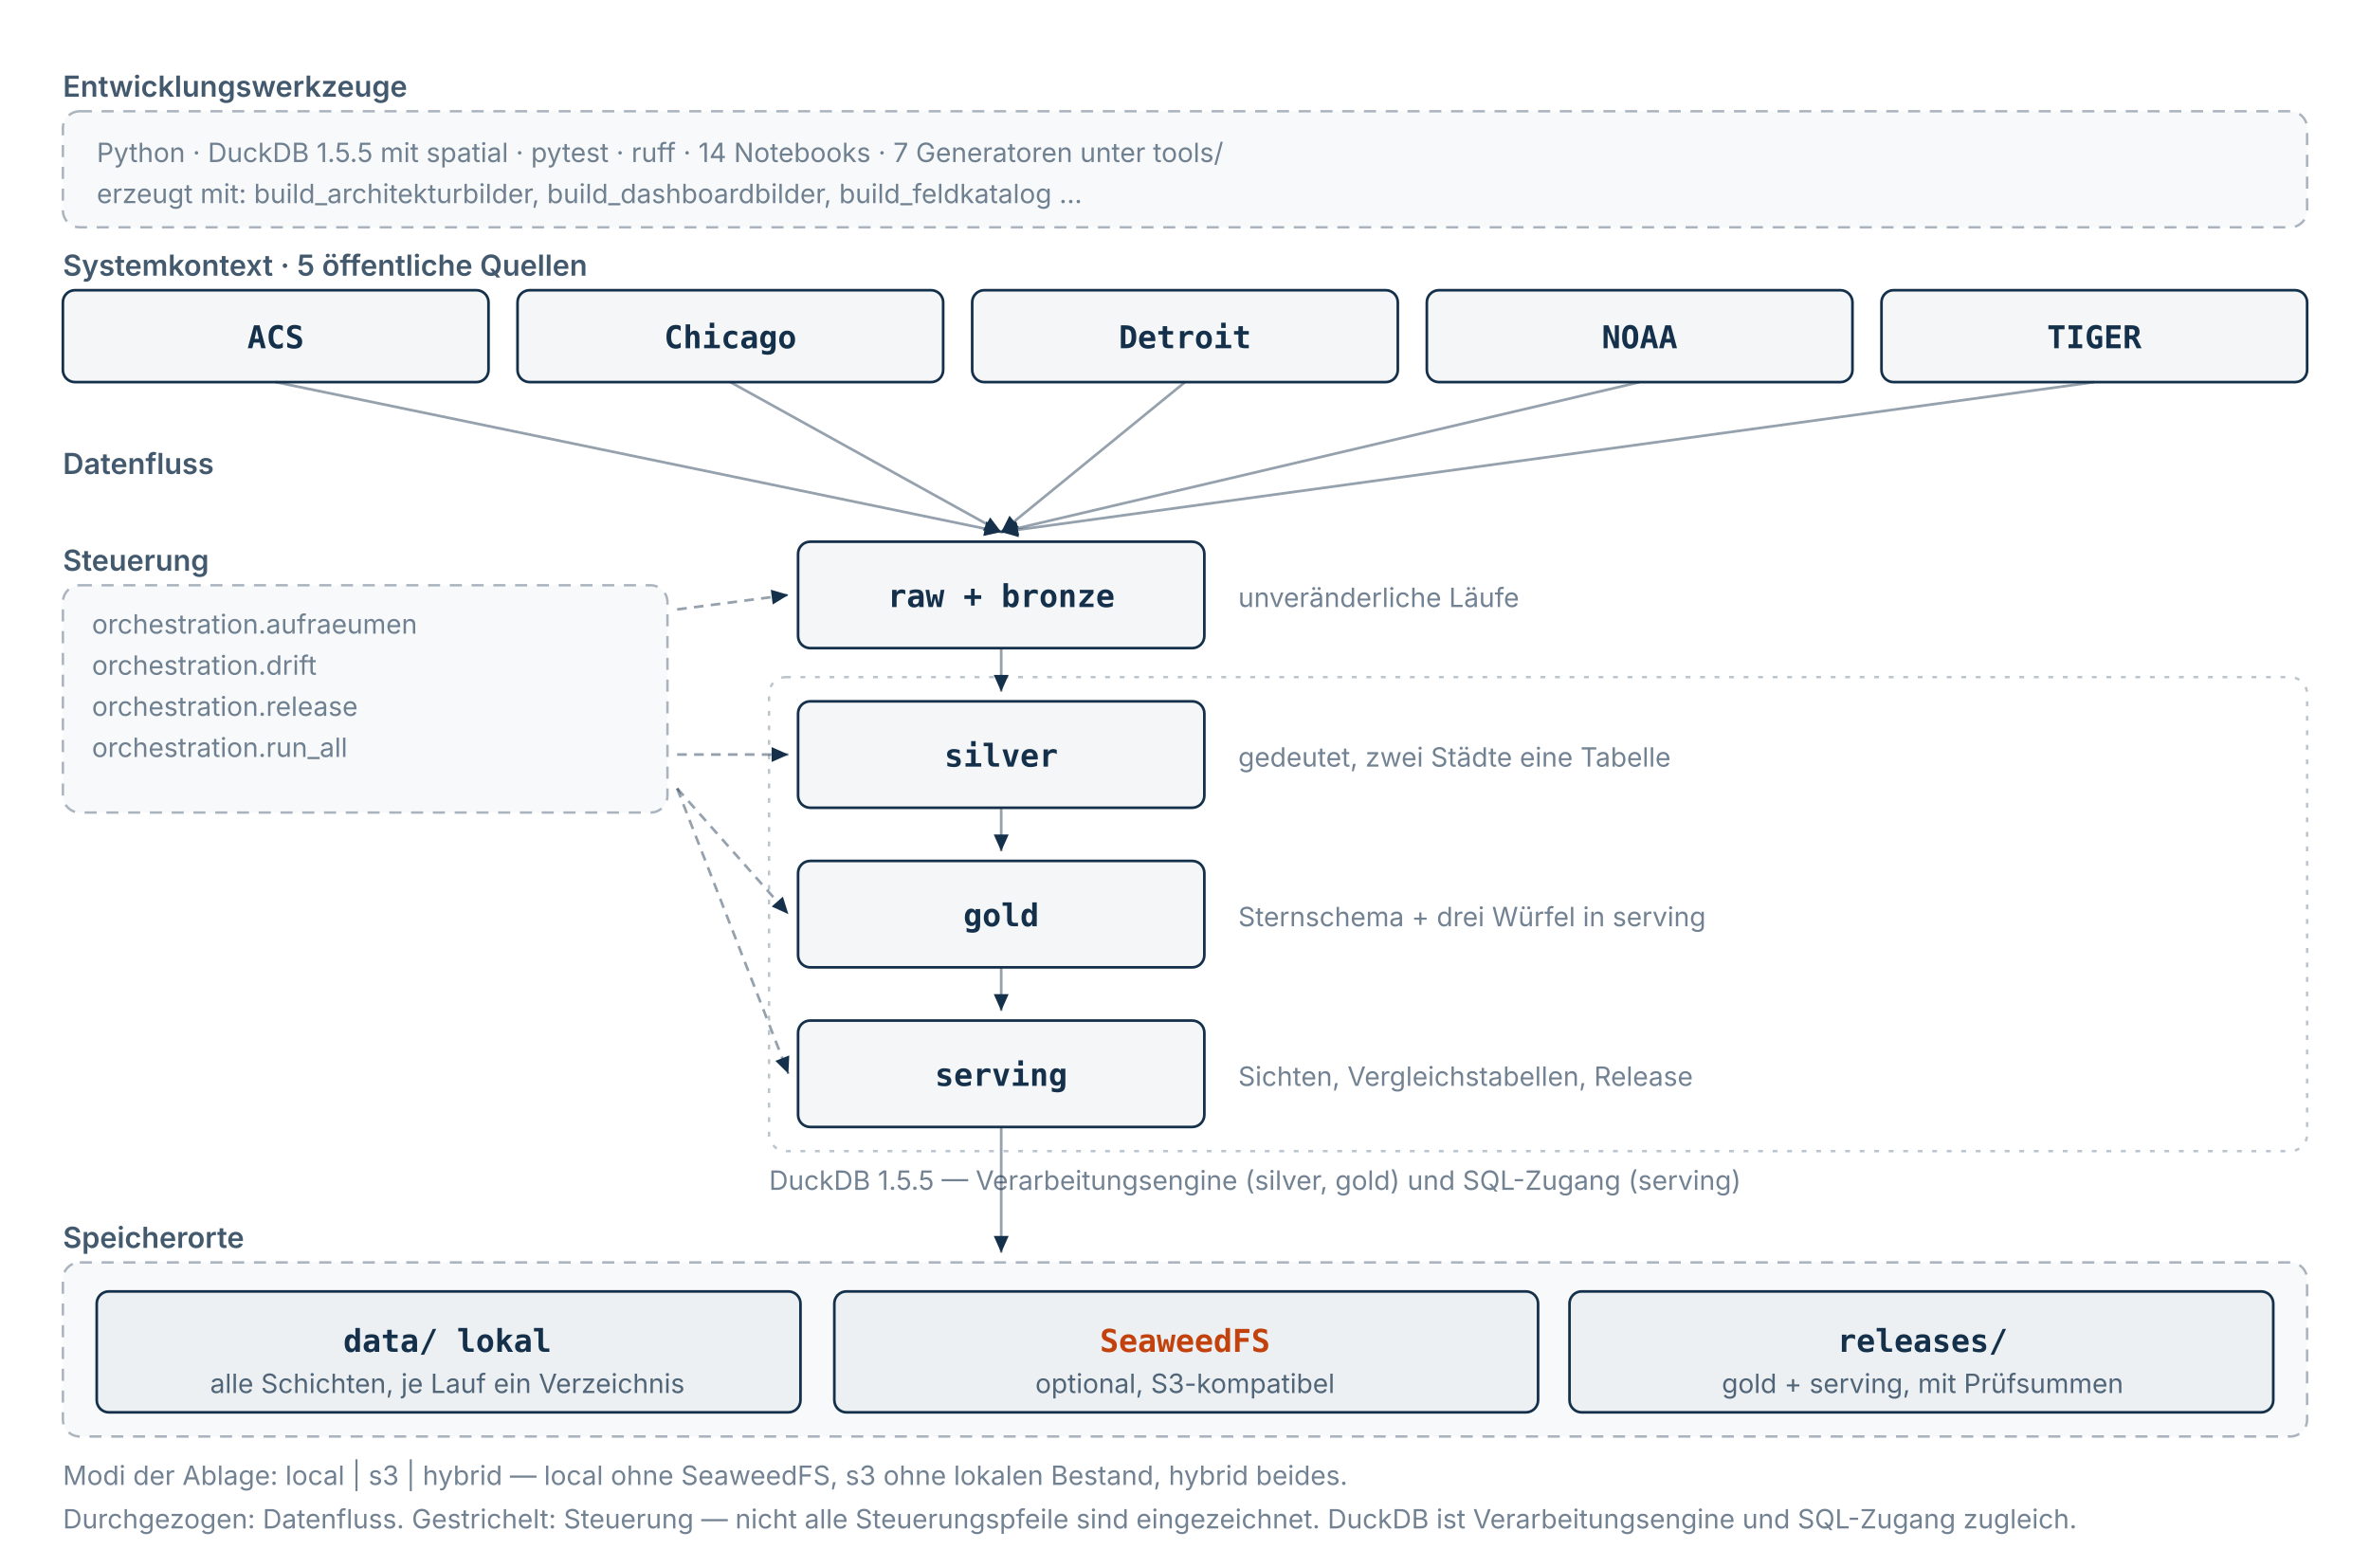
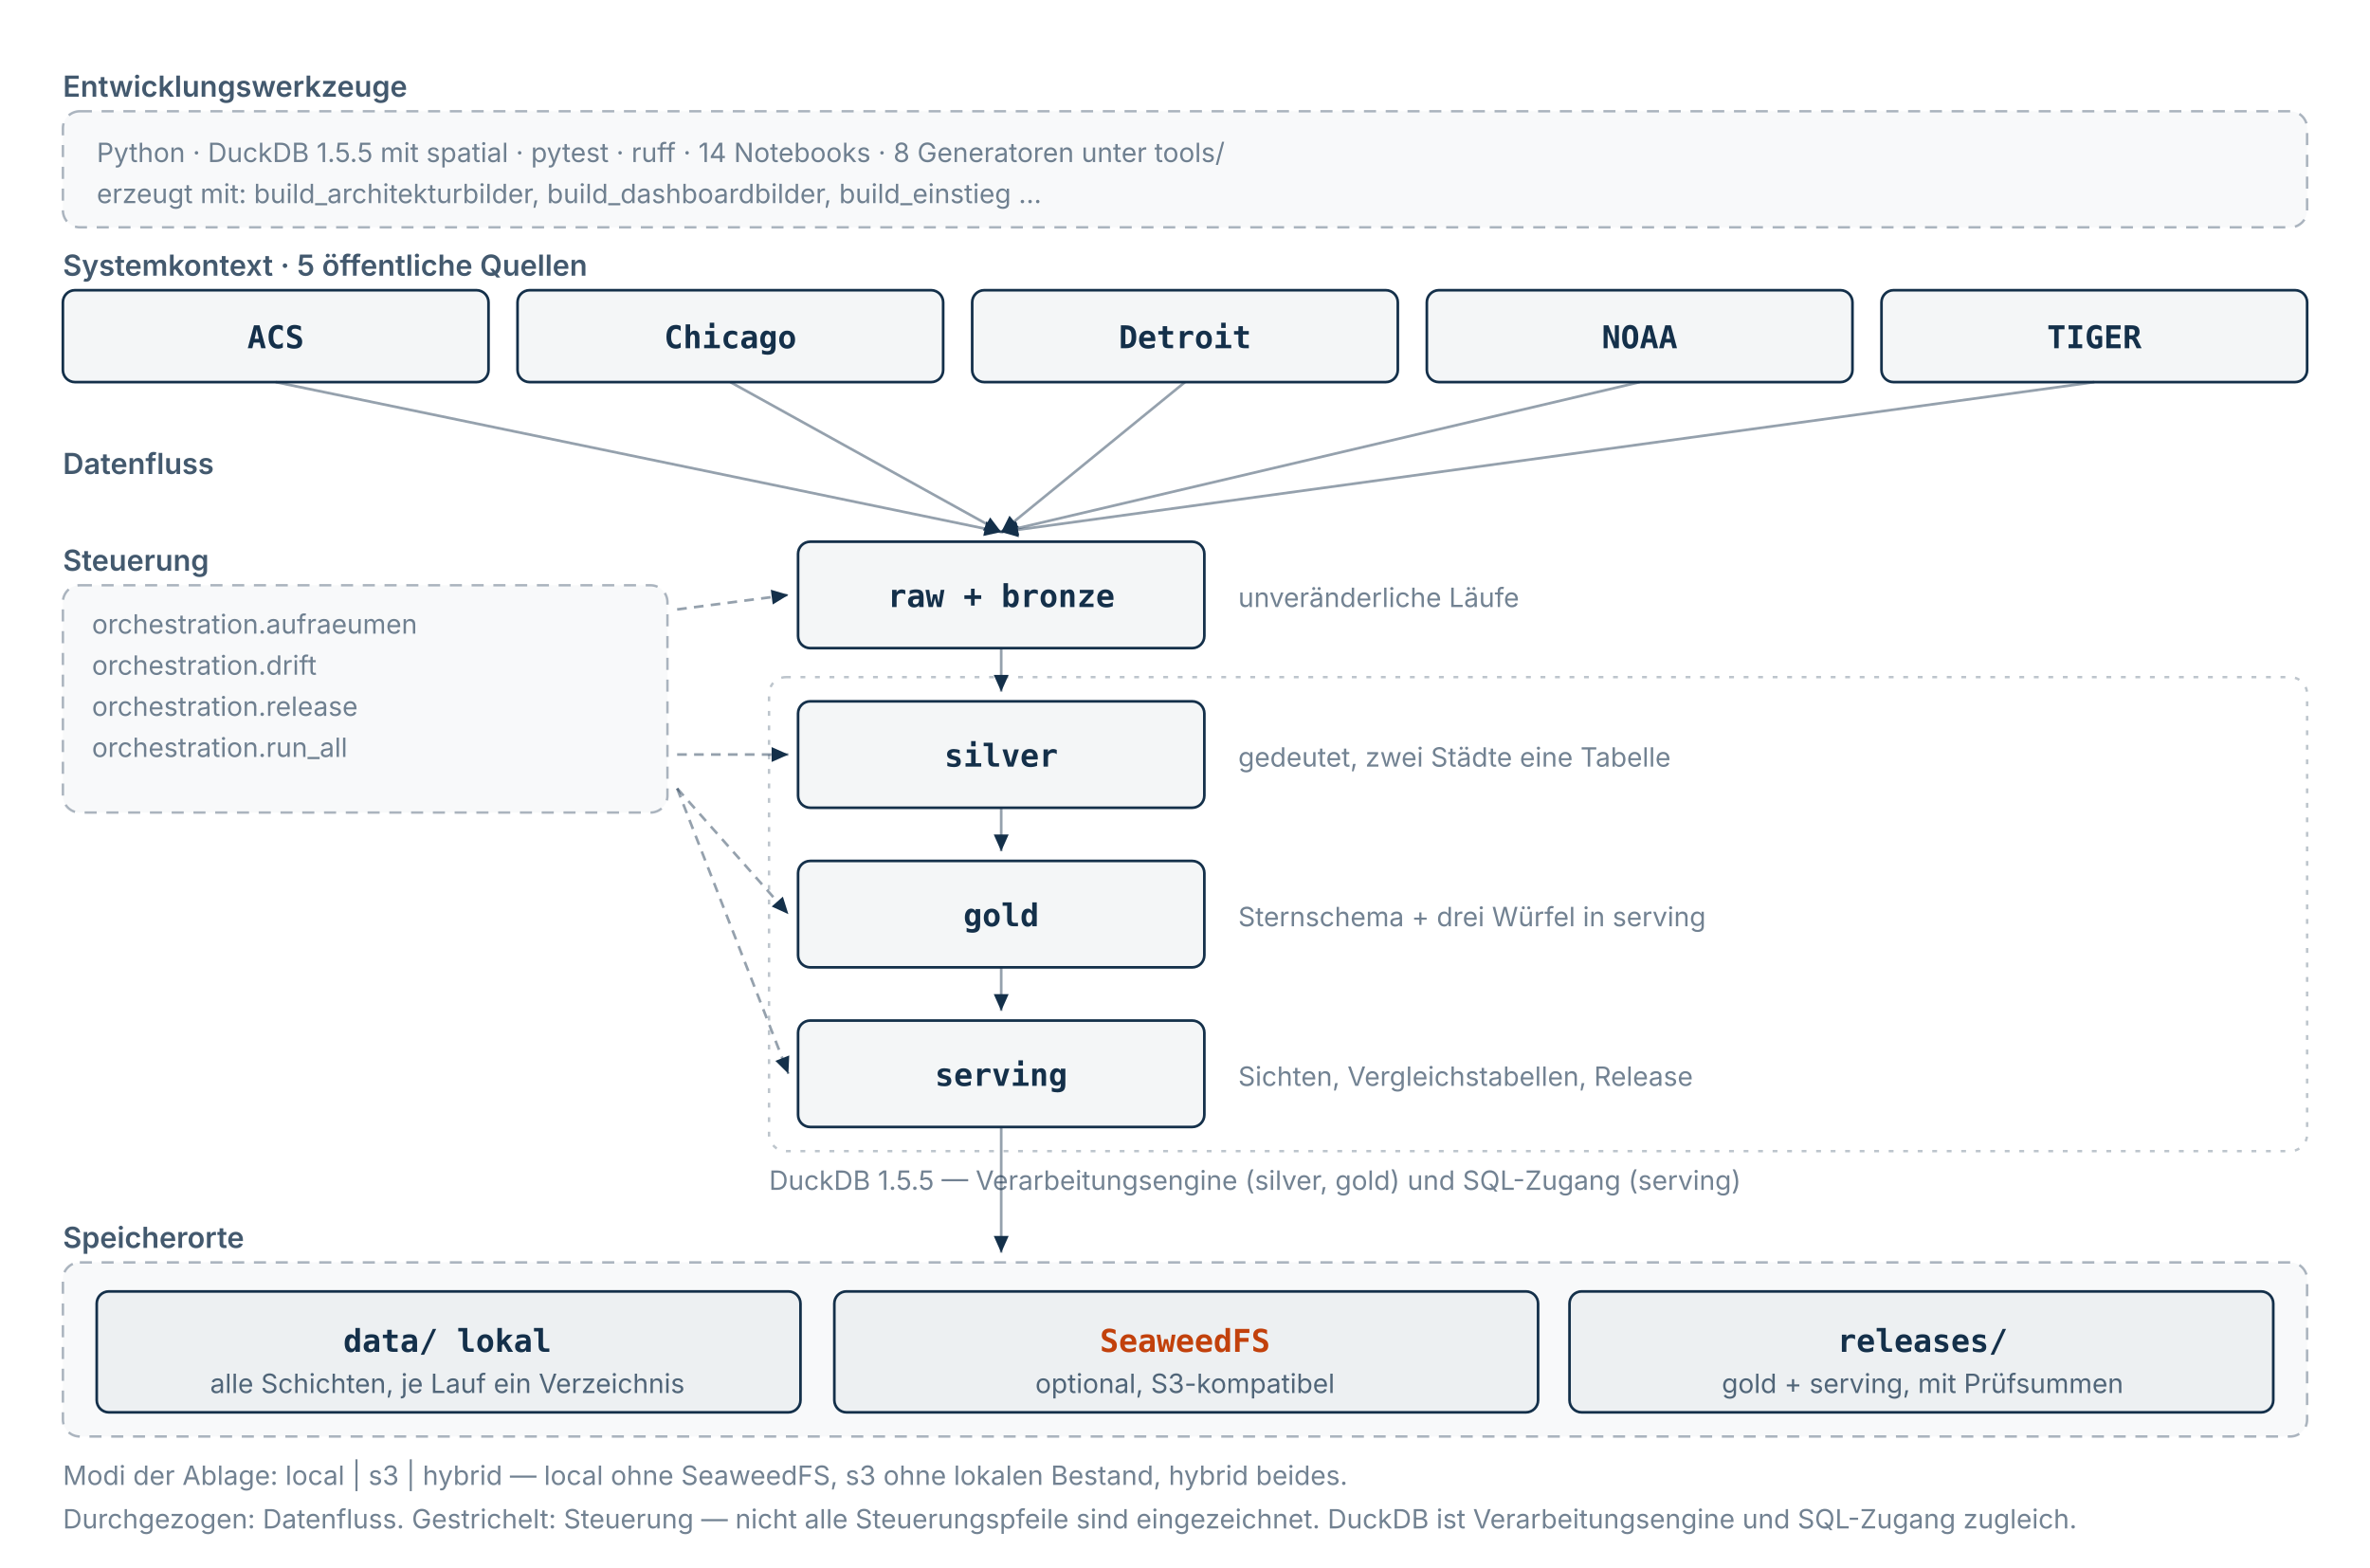
<svg xmlns="http://www.w3.org/2000/svg" viewBox="0 0 980 648" role="img" width="100%" height="auto" aria-label="Komponenten und Beziehungen der Plattform: 5 öffentliche Quellen speisen 4 Schichten, gesteuert von 4 Modulen unter orchestration; abgelegt lokal unter data/, optional auf SeaweedFS, veröffentlicht als Release. Entwickelt mit Python, DuckDB 1.5.5, pytest und ruff.">
  <style>
  svg { color: #14304a; }
  .signal { fill: #c2410c; }
  .signal-strich { stroke: #c2410c; }
  @media (prefers-color-scheme: dark) {
    svg { color: #dde5ee; }
    .signal { fill: #dda05c; }
    .signal-strich { stroke: #dda05c; }
  }
</style>
  <defs>
    <marker id="pfeil" viewBox="0 0 10 10" refX="9" refY="5" markerWidth="7" markerHeight="7" orient="auto-start-reverse">
      <path d="M 0 1 L 9 5 L 0 9 z" fill="currentColor" />
    </marker>
  </defs>
  <rect x="26" y="46" width="928" height="48" rx="7" fill="currentColor" fill-opacity="0.028" stroke="currentColor" stroke-opacity="0.35" stroke-width="1" stroke-dasharray="5 4" />
  <text x="26" y="40" font-family="ui-sans-serif,system-ui,-apple-system,sans-serif" font-size="12" font-weight="600" fill="currentColor" fill-opacity="0.8">Entwicklungswerkzeuge</text>
-   <text x="40" y="67" font-family="ui-sans-serif,system-ui,-apple-system,sans-serif" font-size="11" font-weight="400" fill="currentColor" fill-opacity="0.6">Python · DuckDB 1.5.5 mit spatial · pytest · ruff · 14 Notebooks · 7 Generatoren unter tools/</text>
-   <text x="40" y="84" font-family="ui-sans-serif,system-ui,-apple-system,sans-serif" font-size="11" font-weight="400" fill="currentColor" fill-opacity="0.6">erzeugt mit: build_architekturbilder, build_dashboardbilder, build_feldkatalog …</text>
+   <text x="40" y="67" font-family="ui-sans-serif,system-ui,-apple-system,sans-serif" font-size="11" font-weight="400" fill="currentColor" fill-opacity="0.6">Python · DuckDB 1.5.5 mit spatial · pytest · ruff · 14 Notebooks · 8 Generatoren unter tools/</text>
+   <text x="40" y="84" font-family="ui-sans-serif,system-ui,-apple-system,sans-serif" font-size="11" font-weight="400" fill="currentColor" fill-opacity="0.6">erzeugt mit: build_architekturbilder, build_dashboardbilder, build_einstieg …</text>
  <text x="26" y="114" font-family="ui-sans-serif,system-ui,-apple-system,sans-serif" font-size="12" font-weight="600" fill="currentColor" fill-opacity="0.8">Systemkontext · 5 öffentliche Quellen</text>
  <g>
    <rect x="26" y="120" width="176" height="38" rx="5" fill="currentColor" fill-opacity="0.045" stroke="currentColor" stroke-width="1.1" />
    <text x="114" y="144" text-anchor="middle" font-family="ui-monospace,SFMono-Regular,Menlo,monospace" font-size="13" font-weight="600" fill="currentColor">ACS</text>
  </g>
  <line x1="114" y1="158" x2="414" y2="220" stroke="currentColor" stroke-opacity="0.45" stroke-width="1.1" marker-end="url(#pfeil)" />
  <g>
    <rect x="214" y="120" width="176" height="38" rx="5" fill="currentColor" fill-opacity="0.045" stroke="currentColor" stroke-width="1.1" />
    <text x="302" y="144" text-anchor="middle" font-family="ui-monospace,SFMono-Regular,Menlo,monospace" font-size="13" font-weight="600" fill="currentColor">Chicago</text>
  </g>
  <line x1="302" y1="158" x2="414" y2="220" stroke="currentColor" stroke-opacity="0.45" stroke-width="1.1" marker-end="url(#pfeil)" />
  <g>
    <rect x="402" y="120" width="176" height="38" rx="5" fill="currentColor" fill-opacity="0.045" stroke="currentColor" stroke-width="1.1" />
    <text x="490" y="144" text-anchor="middle" font-family="ui-monospace,SFMono-Regular,Menlo,monospace" font-size="13" font-weight="600" fill="currentColor">Detroit</text>
  </g>
  <line x1="490" y1="158" x2="414" y2="220" stroke="currentColor" stroke-opacity="0.45" stroke-width="1.1" marker-end="url(#pfeil)" />
  <g>
    <rect x="590" y="120" width="176" height="38" rx="5" fill="currentColor" fill-opacity="0.045" stroke="currentColor" stroke-width="1.1" />
    <text x="678" y="144" text-anchor="middle" font-family="ui-monospace,SFMono-Regular,Menlo,monospace" font-size="13" font-weight="600" fill="currentColor">NOAA</text>
  </g>
  <line x1="678" y1="158" x2="414" y2="220" stroke="currentColor" stroke-opacity="0.45" stroke-width="1.1" marker-end="url(#pfeil)" />
  <g>
    <rect x="778" y="120" width="176" height="38" rx="5" fill="currentColor" fill-opacity="0.045" stroke="currentColor" stroke-width="1.1" />
    <text x="866" y="144" text-anchor="middle" font-family="ui-monospace,SFMono-Regular,Menlo,monospace" font-size="13" font-weight="600" fill="currentColor">TIGER</text>
  </g>
  <line x1="866" y1="158" x2="414" y2="220" stroke="currentColor" stroke-opacity="0.45" stroke-width="1.1" marker-end="url(#pfeil)" />
  <text x="26" y="196" font-family="ui-sans-serif,system-ui,-apple-system,sans-serif" font-size="12" font-weight="600" fill="currentColor" fill-opacity="0.8">Datenfluss</text>
  <g>
    <rect x="330" y="224" width="168" height="44" rx="5" fill="currentColor" fill-opacity="0.045" stroke="currentColor" stroke-width="1.1" />
    <text x="414" y="251" text-anchor="middle" font-family="ui-monospace,SFMono-Regular,Menlo,monospace" font-size="13" font-weight="600" fill="currentColor">raw + bronze</text>
  </g>
  <text x="512" y="251" font-family="ui-sans-serif,system-ui,-apple-system,sans-serif" font-size="11" font-weight="400" fill="currentColor" fill-opacity="0.6">unveränderliche Läufe</text>
  <g>
    <rect x="330" y="290" width="168" height="44" rx="5" fill="currentColor" fill-opacity="0.045" stroke="currentColor" stroke-width="1.1" />
    <text x="414" y="317" text-anchor="middle" font-family="ui-monospace,SFMono-Regular,Menlo,monospace" font-size="13" font-weight="600" fill="currentColor">silver</text>
  </g>
  <text x="512" y="317" font-family="ui-sans-serif,system-ui,-apple-system,sans-serif" font-size="11" font-weight="400" fill="currentColor" fill-opacity="0.6">gedeutet, zwei Städte eine Tabelle</text>
  <line x1="414" y1="268" x2="414" y2="286" stroke="currentColor" stroke-opacity="0.45" stroke-width="1.1" marker-end="url(#pfeil)" />
  <g>
    <rect x="330" y="356" width="168" height="44" rx="5" fill="currentColor" fill-opacity="0.045" stroke="currentColor" stroke-width="1.1" />
    <text x="414" y="383" text-anchor="middle" font-family="ui-monospace,SFMono-Regular,Menlo,monospace" font-size="13" font-weight="600" fill="currentColor">gold</text>
  </g>
  <text x="512" y="383" font-family="ui-sans-serif,system-ui,-apple-system,sans-serif" font-size="11" font-weight="400" fill="currentColor" fill-opacity="0.6">Sternschema + drei Würfel in serving</text>
  <line x1="414" y1="334" x2="414" y2="352" stroke="currentColor" stroke-opacity="0.45" stroke-width="1.1" marker-end="url(#pfeil)" />
  <g>
    <rect x="330" y="422" width="168" height="44" rx="5" fill="currentColor" fill-opacity="0.045" stroke="currentColor" stroke-width="1.1" />
    <text x="414" y="449" text-anchor="middle" font-family="ui-monospace,SFMono-Regular,Menlo,monospace" font-size="13" font-weight="600" fill="currentColor">serving</text>
  </g>
  <text x="512" y="449" font-family="ui-sans-serif,system-ui,-apple-system,sans-serif" font-size="11" font-weight="400" fill="currentColor" fill-opacity="0.6">Sichten, Vergleichstabellen, Release</text>
  <line x1="414" y1="400" x2="414" y2="418" stroke="currentColor" stroke-opacity="0.45" stroke-width="1.1" marker-end="url(#pfeil)" />
  <rect x="318" y="280" width="636" height="196" rx="7" fill="none" stroke="currentColor" stroke-opacity="0.28" stroke-width="1" stroke-dasharray="2 4" />
  <text x="318" y="492" font-family="ui-sans-serif,system-ui,-apple-system,sans-serif" font-size="11" font-weight="400" fill="currentColor" fill-opacity="0.6">DuckDB 1.5.5 — Verarbeitungsengine (silver, gold) und SQL-Zugang (serving)</text>
  <rect x="26" y="242" width="250" height="94" rx="7" fill="currentColor" fill-opacity="0.028" stroke="currentColor" stroke-opacity="0.35" stroke-width="1" stroke-dasharray="5 4" />
  <text x="26" y="236" font-family="ui-sans-serif,system-ui,-apple-system,sans-serif" font-size="12" font-weight="600" fill="currentColor" fill-opacity="0.8">Steuerung</text>
  <text x="38" y="262" font-family="ui-sans-serif,system-ui,-apple-system,sans-serif" font-size="11" font-weight="400" fill="currentColor" fill-opacity="0.6">orchestration.aufraeumen</text>
  <text x="38" y="279" font-family="ui-sans-serif,system-ui,-apple-system,sans-serif" font-size="11" font-weight="400" fill="currentColor" fill-opacity="0.6">orchestration.drift</text>
  <text x="38" y="296" font-family="ui-sans-serif,system-ui,-apple-system,sans-serif" font-size="11" font-weight="400" fill="currentColor" fill-opacity="0.6">orchestration.release</text>
  <text x="38" y="313" font-family="ui-sans-serif,system-ui,-apple-system,sans-serif" font-size="11" font-weight="400" fill="currentColor" fill-opacity="0.6">orchestration.run_all</text>
  <line x1="280" y1="252" x2="326" y2="246" stroke="currentColor" stroke-opacity="0.45" stroke-width="1.1" stroke-dasharray="4 3" marker-end="url(#pfeil)" />
  <line x1="280" y1="312" x2="326" y2="312" stroke="currentColor" stroke-opacity="0.45" stroke-width="1.1" stroke-dasharray="4 3" marker-end="url(#pfeil)" />
  <line x1="280" y1="326" x2="326" y2="378" stroke="currentColor" stroke-opacity="0.45" stroke-width="1.1" stroke-dasharray="4 3" marker-end="url(#pfeil)" />
  <line x1="280" y1="326" x2="326" y2="444" stroke="currentColor" stroke-opacity="0.45" stroke-width="1.1" stroke-dasharray="4 3" marker-end="url(#pfeil)" />
  <rect x="26" y="522" width="928" height="72" rx="7" fill="currentColor" fill-opacity="0.028" stroke="currentColor" stroke-opacity="0.35" stroke-width="1" stroke-dasharray="5 4" />
  <text x="26" y="516" font-family="ui-sans-serif,system-ui,-apple-system,sans-serif" font-size="12" font-weight="600" fill="currentColor" fill-opacity="0.8">Speicherorte</text>
  <g>
    <rect x="40" y="534" width="291" height="50" rx="5" fill="currentColor" fill-opacity="0.045" stroke="currentColor" stroke-width="1.1" />
    <text x="185" y="559" text-anchor="middle" font-family="ui-monospace,SFMono-Regular,Menlo,monospace" font-size="13" font-weight="600" fill="currentColor">data/ lokal</text>
    <text x="185" y="576" text-anchor="middle" font-family="ui-sans-serif,system-ui,-apple-system,sans-serif" font-size="11" fill="currentColor" fill-opacity="0.72">alle Schichten, je Lauf ein Verzeichnis</text>
  </g>
  <g>
    <rect x="345" y="534" width="291" height="50" rx="5" fill="currentColor" fill-opacity="0.045" stroke="currentColor" stroke-width="1.1" />
    <text x="490" y="559" text-anchor="middle" font-family="ui-monospace,SFMono-Regular,Menlo,monospace" font-size="13" font-weight="600" class="signal" fill="currentColor">SeaweedFS</text>
    <text x="490" y="576" text-anchor="middle" font-family="ui-sans-serif,system-ui,-apple-system,sans-serif" font-size="11" fill="currentColor" fill-opacity="0.72">optional, S3-kompatibel</text>
  </g>
  <g>
    <rect x="649" y="534" width="291" height="50" rx="5" fill="currentColor" fill-opacity="0.045" stroke="currentColor" stroke-width="1.1" />
    <text x="795" y="559" text-anchor="middle" font-family="ui-monospace,SFMono-Regular,Menlo,monospace" font-size="13" font-weight="600" fill="currentColor">releases/</text>
    <text x="795" y="576" text-anchor="middle" font-family="ui-sans-serif,system-ui,-apple-system,sans-serif" font-size="11" fill="currentColor" fill-opacity="0.72">gold + serving, mit Prüfsummen</text>
  </g>
  <line x1="414" y1="466" x2="414" y2="518" stroke="currentColor" stroke-opacity="0.45" stroke-width="1.1" marker-end="url(#pfeil)" />
  <text x="26" y="614" font-family="ui-sans-serif,system-ui,-apple-system,sans-serif" font-size="11" font-weight="400" fill="currentColor" fill-opacity="0.6">Modi der Ablage: local | s3 | hybrid — local ohne SeaweedFS, s3 ohne lokalen Bestand, hybrid beides.</text>
  <text x="26" y="632" font-family="ui-sans-serif,system-ui,-apple-system,sans-serif" font-size="11" font-weight="400" fill="currentColor" fill-opacity="0.6">Durchgezogen: Datenfluss. Gestrichelt: Steuerung — nicht alle Steuerungspfeile sind eingezeichnet. DuckDB ist Verarbeitungsengine und SQL-Zugang zugleich.</text>
</svg>
